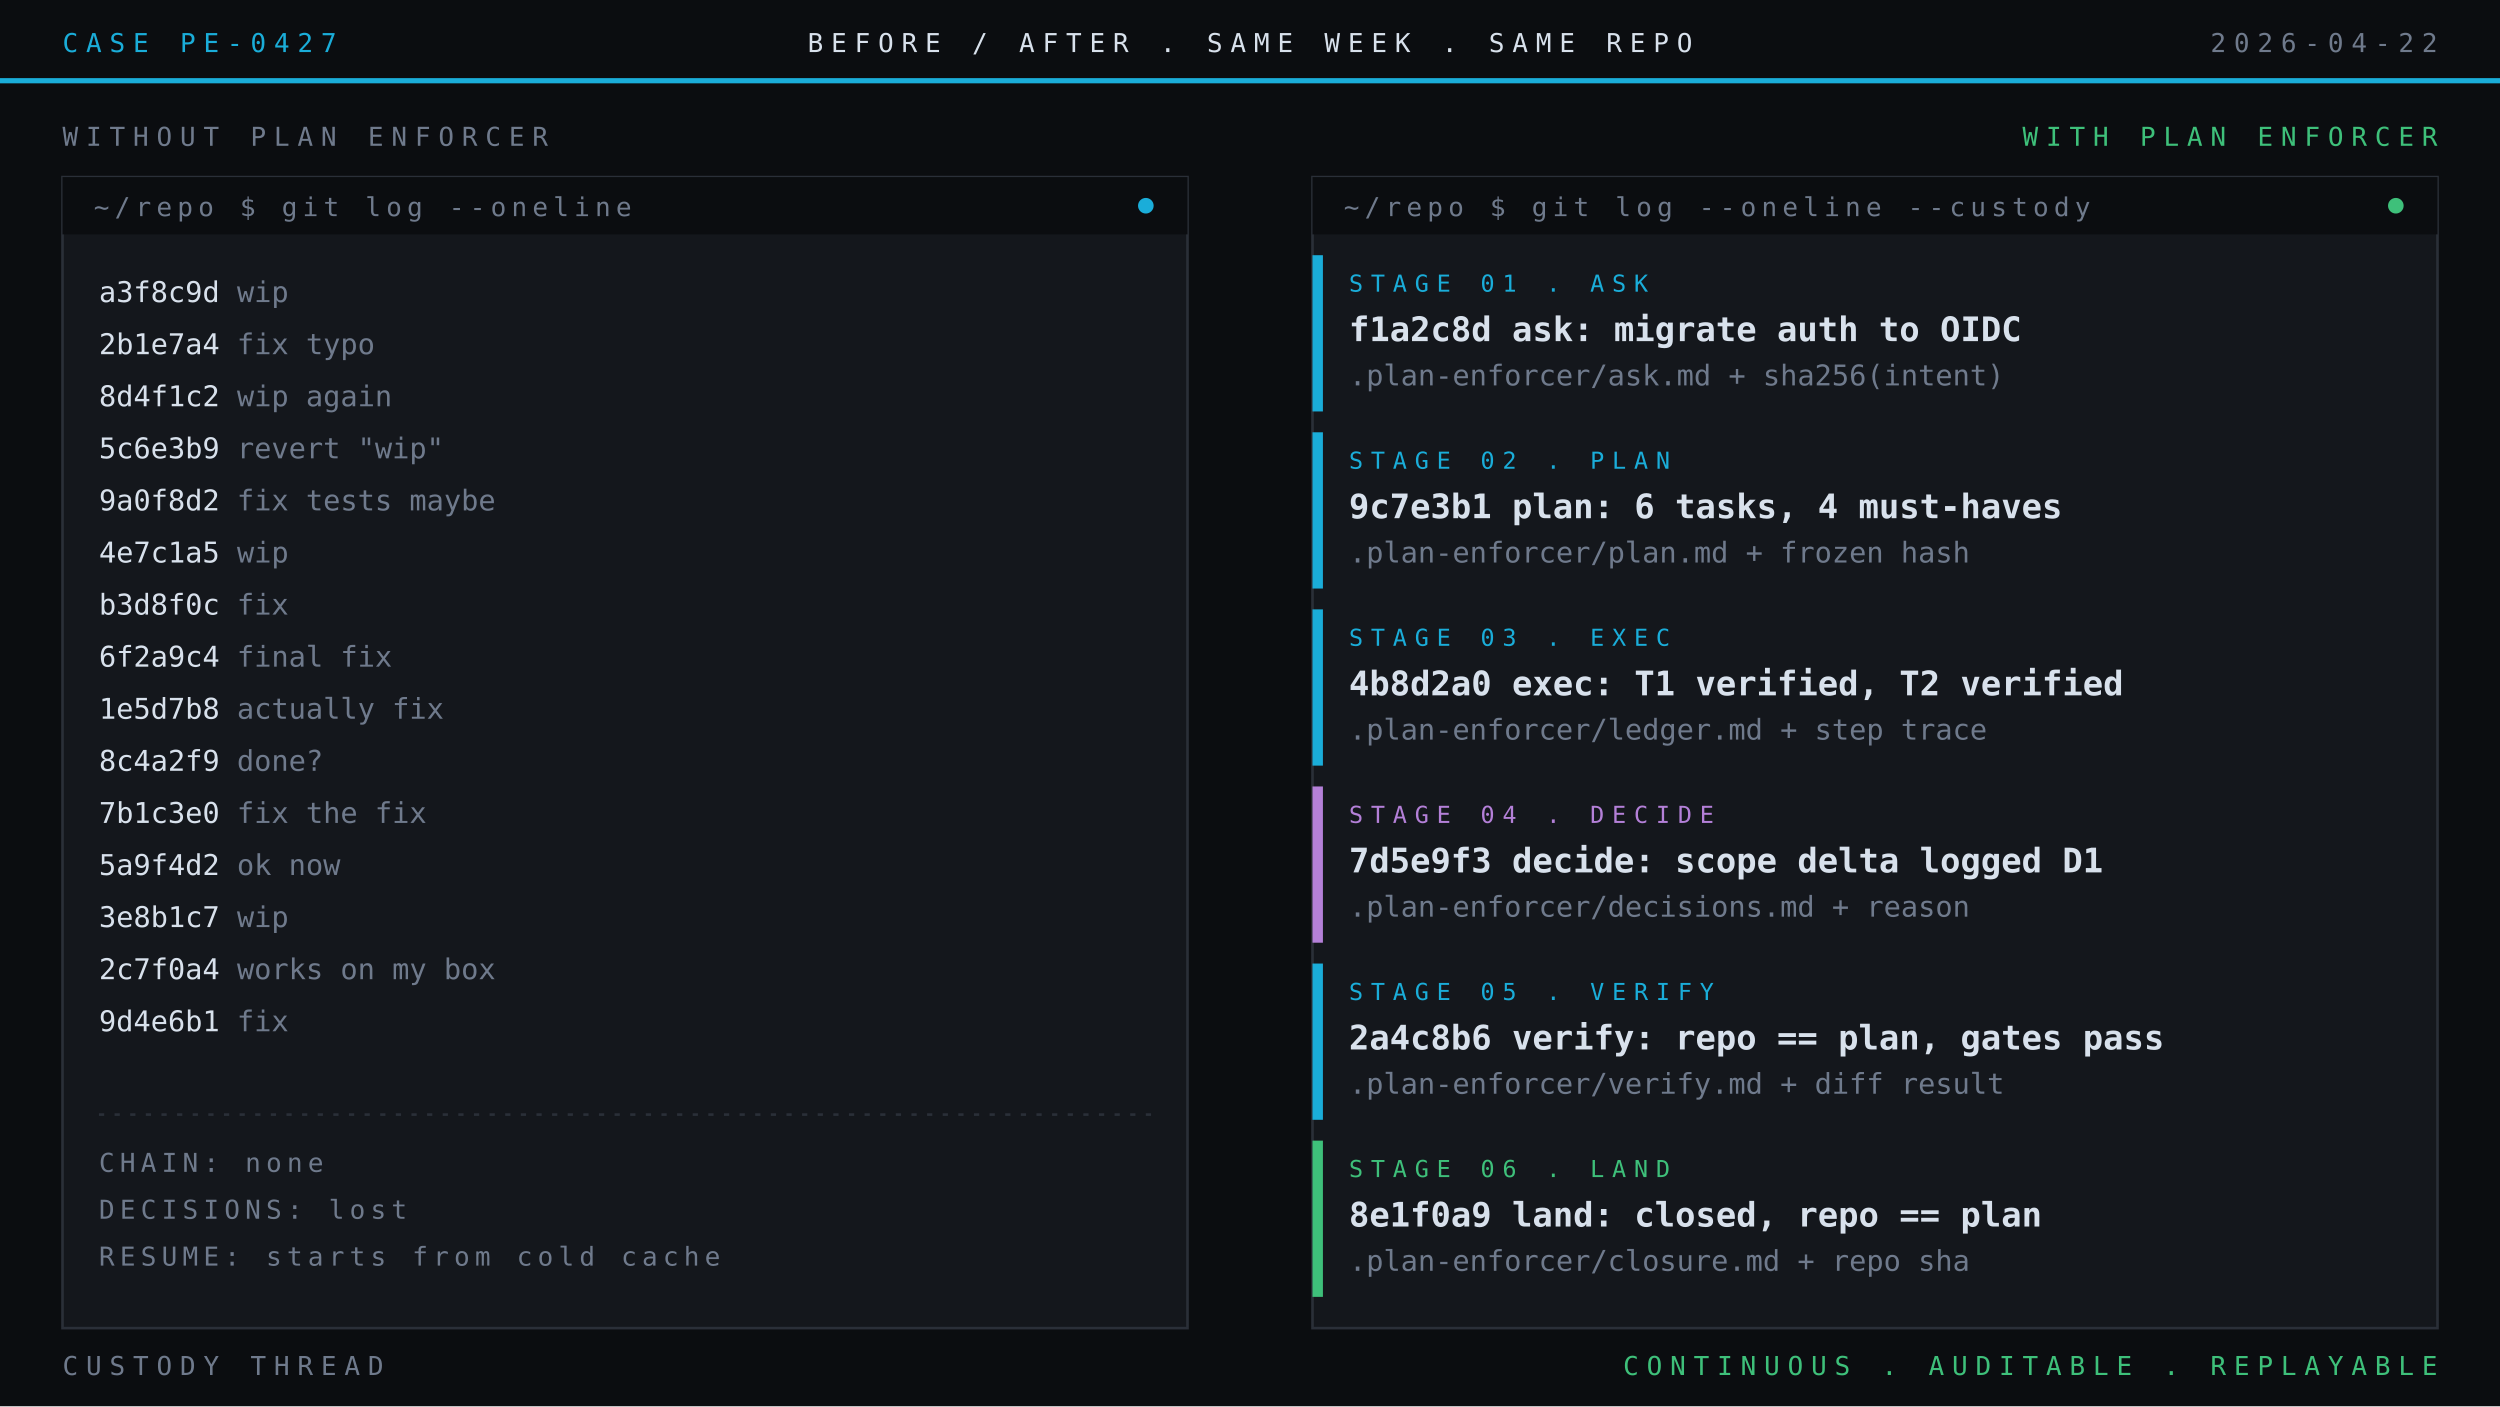
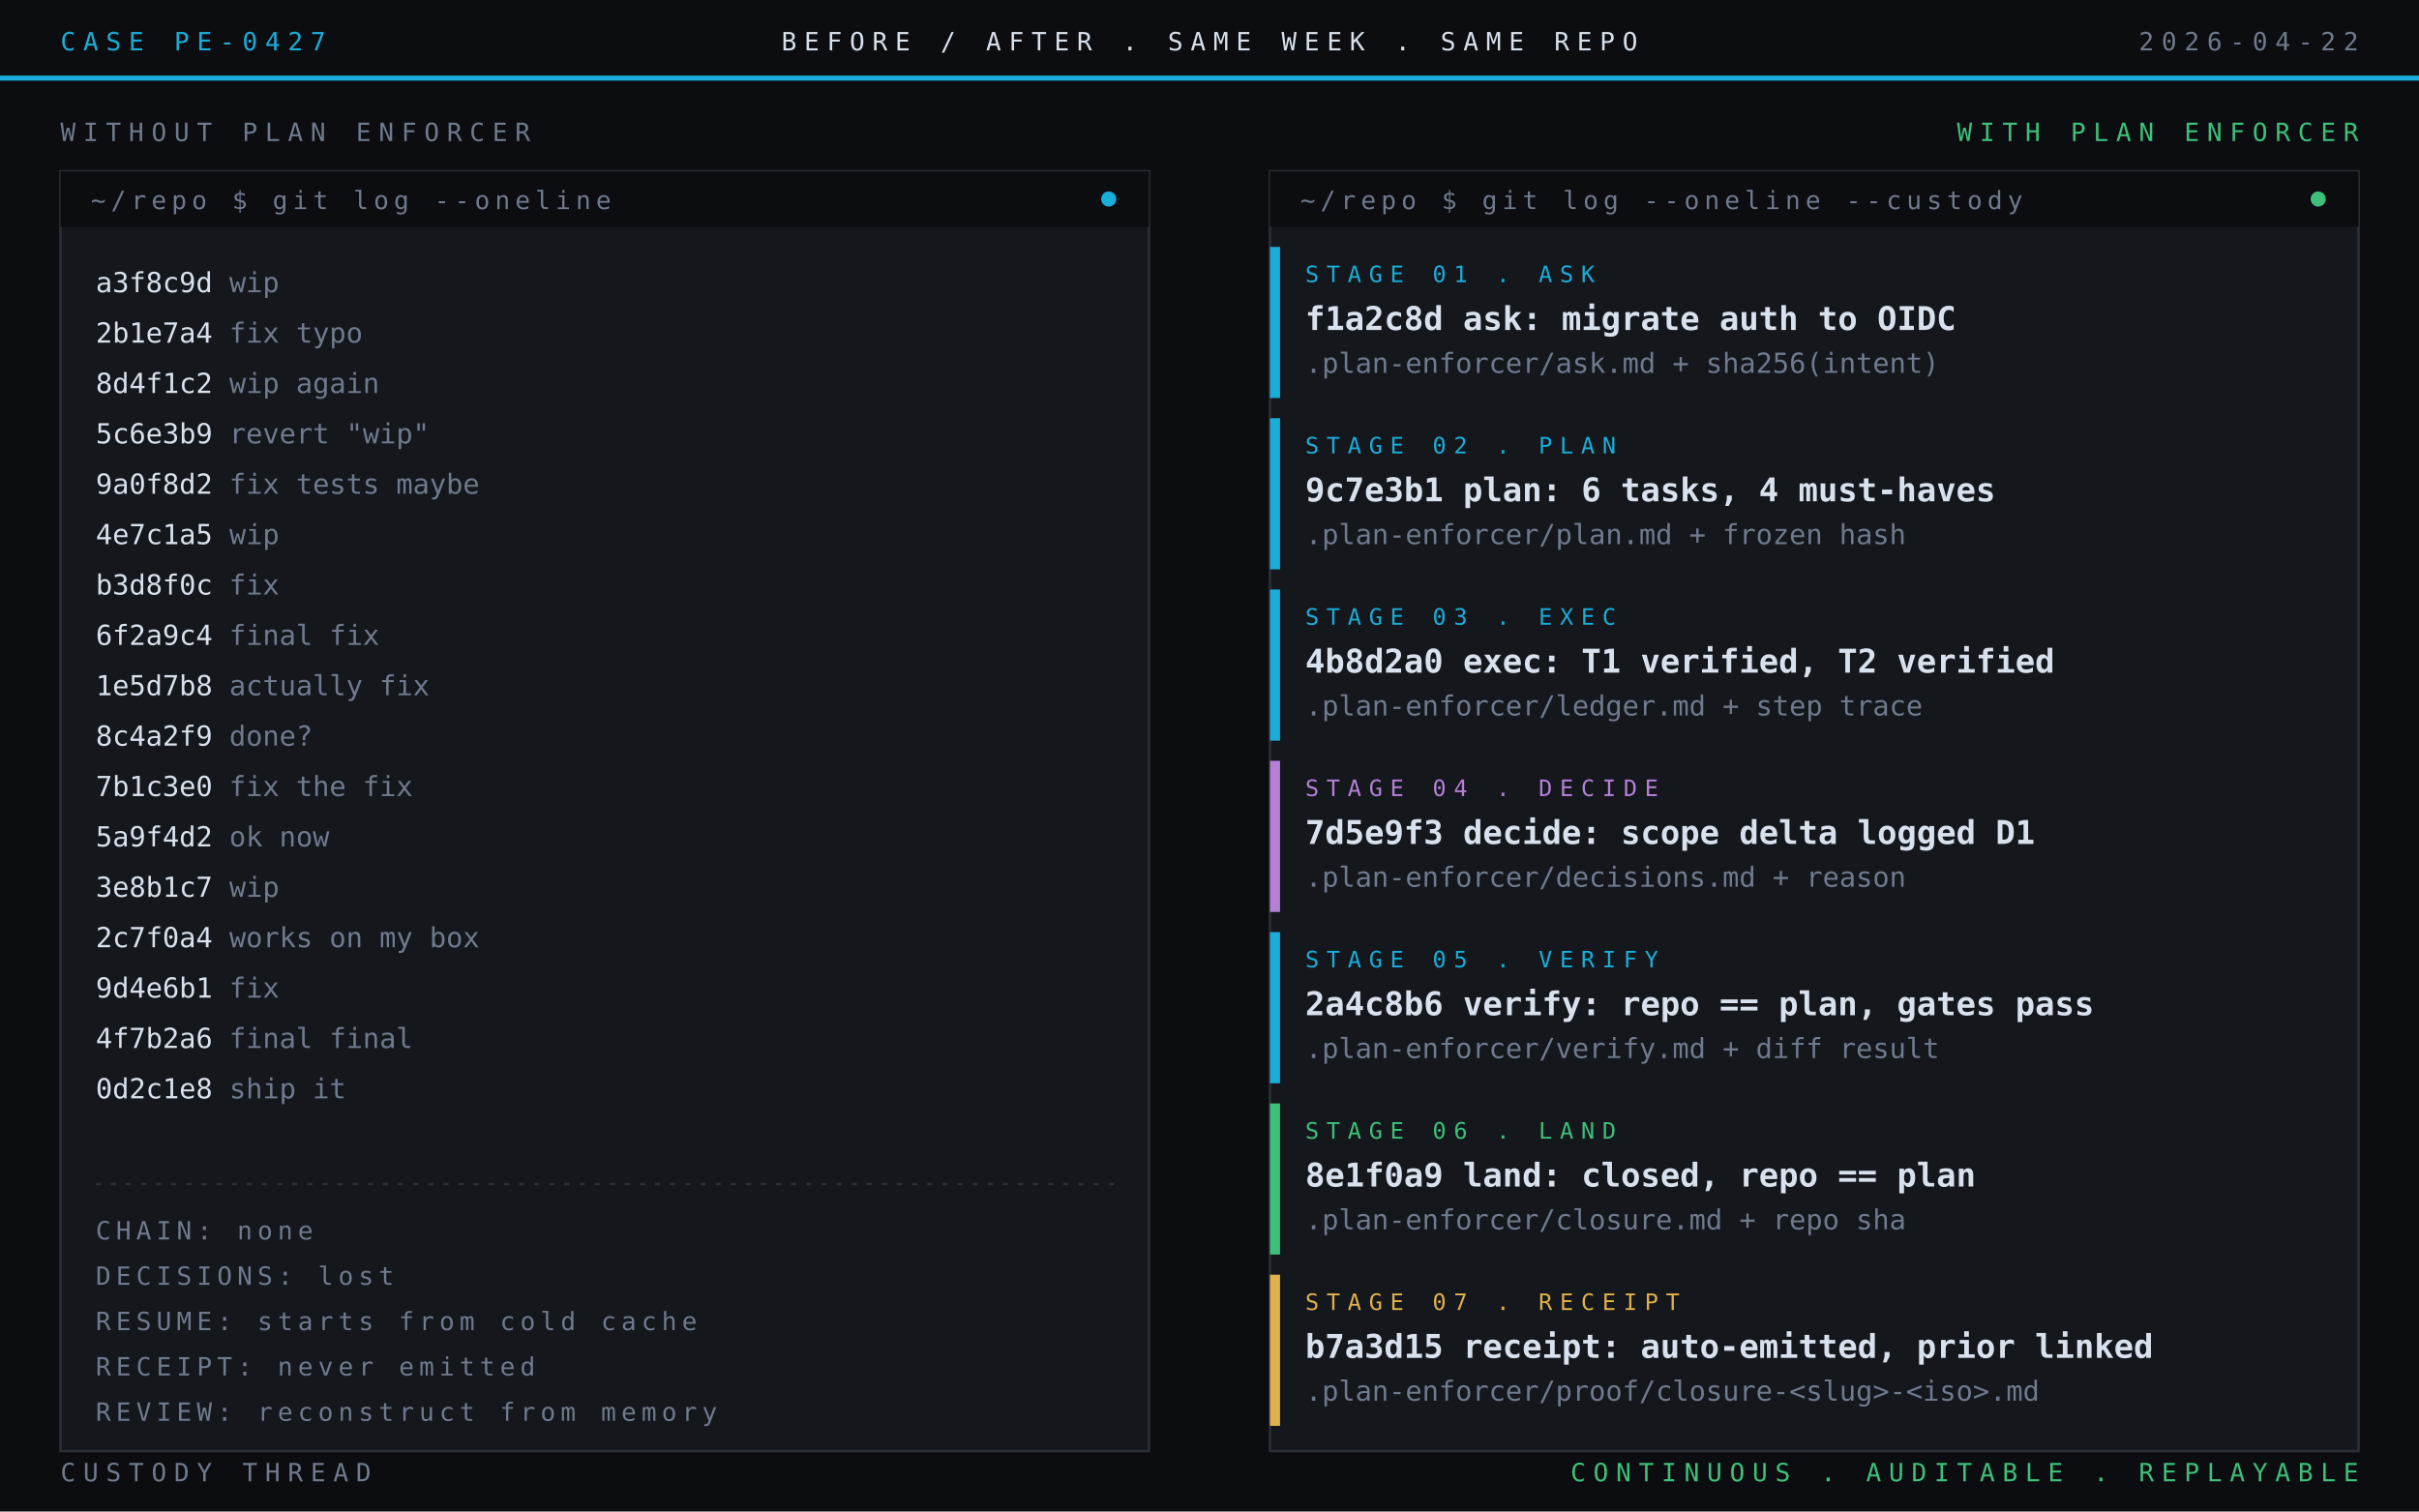
- <svg xmlns="http://www.w3.org/2000/svg" viewBox="0 0 960 540" role="img" aria-label="Two git logs from the same week of work: a messy wip-fix-revert sequence on the left, a clean stage-tagged ledger on the right.">
-   <rect width="960" height="540" fill="#0b0d10" />
+ <svg xmlns="http://www.w3.org/2000/svg" viewBox="0 0 960 600" role="img" aria-label="Two git logs from the same week of work: a messy wip-fix-revert sequence on the left, a clean seven-stage ledger on the right with a receipt row closing the chain.">
+   <rect width="960" height="600" fill="#0b0d10" />
  <g font-family="ui-monospace,Menlo,Consolas,monospace" font-size="10" letter-spacing="3">
    <text x="24" y="20" fill="#1aadd9">CASE PE-0427</text>
    <text x="480" y="20" text-anchor="middle" fill="#d8e1ec">BEFORE / AFTER . SAME WEEK . SAME REPO</text>
    <text x="936" y="20" text-anchor="end" fill="#6f7a8c">2026-04-22</text>
  </g>
  <rect x="0" y="30" width="960" height="2" fill="#1aadd9" />
  <g font-family="ui-monospace,Menlo,Consolas,monospace" font-size="10" letter-spacing="3">
    <text x="24" y="56" fill="#6f7a8c">WITHOUT PLAN ENFORCER</text>
    <text x="936" y="56" text-anchor="end" fill="#3ec07a">WITH PLAN ENFORCER</text>
  </g>
  <g transform="translate(24,68)">
-     <rect width="432" height="442" fill="#14171c" stroke="#2a2f38" stroke-width="1" />
+     <rect width="432" height="508" fill="#14171c" stroke="#2a2f38" stroke-width="1" />
    <rect width="432" height="22" fill="#0b0d10" />
    <text x="12" y="15" font-family="ui-monospace,Menlo,Consolas,monospace" font-size="10" letter-spacing="2" fill="#6f7a8c">~/repo $ git log --oneline</text>
    <circle cx="416" cy="11" r="3" fill="#1aadd9" />
    <g font-family="ui-monospace,Menlo,Consolas,monospace" font-size="11" fill="#6f7a8c">
      <text x="14" y="48">
        <tspan fill="#d8e1ec">a3f8c9d</tspan>  wip</text>
      <text x="14" y="68">
        <tspan fill="#d8e1ec">2b1e7a4</tspan>  fix typo</text>
      <text x="14" y="88">
        <tspan fill="#d8e1ec">8d4f1c2</tspan>  wip again</text>
      <text x="14" y="108">
        <tspan fill="#d8e1ec">5c6e3b9</tspan>  revert "wip"</text>
      <text x="14" y="128">
        <tspan fill="#d8e1ec">9a0f8d2</tspan>  fix tests maybe</text>
      <text x="14" y="148">
        <tspan fill="#d8e1ec">4e7c1a5</tspan>  wip</text>
      <text x="14" y="168">
        <tspan fill="#d8e1ec">b3d8f0c</tspan>  fix</text>
      <text x="14" y="188">
        <tspan fill="#d8e1ec">6f2a9c4</tspan>  final fix</text>
      <text x="14" y="208">
        <tspan fill="#d8e1ec">1e5d7b8</tspan>  actually fix</text>
      <text x="14" y="228">
        <tspan fill="#d8e1ec">8c4a2f9</tspan>  done?</text>
      <text x="14" y="248">
        <tspan fill="#d8e1ec">7b1c3e0</tspan>  fix the fix</text>
      <text x="14" y="268">
        <tspan fill="#d8e1ec">5a9f4d2</tspan>  ok now</text>
      <text x="14" y="288">
        <tspan fill="#d8e1ec">3e8b1c7</tspan>  wip</text>
      <text x="14" y="308">
        <tspan fill="#d8e1ec">2c7f0a4</tspan>  works on my box</text>
      <text x="14" y="328">
        <tspan fill="#d8e1ec">9d4e6b1</tspan>  fix</text>
+       <text x="14" y="348">
+         <tspan fill="#d8e1ec">4f7b2a6</tspan>  final final</text>
+       <text x="14" y="368">
+         <tspan fill="#d8e1ec">0d2c1e8</tspan>  ship it</text>
    </g>
-     <line x1="14" y1="360" x2="418" y2="360" stroke="#2a2f38" stroke-width="1" stroke-dasharray="2 4" />
+     <line x1="14" y1="402" x2="418" y2="402" stroke="#2a2f38" stroke-width="1" stroke-dasharray="2 4" />
    <g font-family="ui-monospace,Menlo,Consolas,monospace" font-size="10" letter-spacing="2" fill="#6f7a8c">
-       <text x="14" y="382">CHAIN: none</text>
-       <text x="14" y="400">DECISIONS: lost</text>
-       <text x="14" y="418">RESUME: starts from cold cache</text>
+       <text x="14" y="424">CHAIN: none</text>
+       <text x="14" y="442">DECISIONS: lost</text>
+       <text x="14" y="460">RESUME: starts from cold cache</text>
+       <text x="14" y="478">RECEIPT: never emitted</text>
+       <text x="14" y="496">REVIEW: reconstruct from memory</text>
    </g>
  </g>
  <g transform="translate(504,68)">
-     <rect width="432" height="442" fill="#14171c" stroke="#2a2f38" stroke-width="1" />
+     <rect width="432" height="508" fill="#14171c" stroke="#2a2f38" stroke-width="1" />
    <rect width="432" height="22" fill="#0b0d10" />
    <text x="12" y="15" font-family="ui-monospace,Menlo,Consolas,monospace" font-size="10" letter-spacing="2" fill="#6f7a8c">~/repo $ git log --oneline --custody</text>
    <circle cx="416" cy="11" r="3" fill="#3ec07a" />
    <g font-family="ui-monospace,Menlo,Consolas,monospace">
      <g transform="translate(0,30)">
        <rect x="0" y="0" width="4" height="60" fill="#1aadd9" />
        <text x="14" y="14" font-size="9" letter-spacing="3" fill="#1aadd9">STAGE 01 . ASK</text>
        <text x="14" y="33" font-size="13" font-weight="700" fill="#d8e1ec">f1a2c8d  ask: migrate auth to OIDC</text>
        <text x="14" y="50" font-size="11" fill="#6f7a8c">.plan-enforcer/ask.md  +  sha256(intent)</text>
      </g>
      <g transform="translate(0,98)">
        <rect x="0" y="0" width="4" height="60" fill="#1aadd9" />
        <text x="14" y="14" font-size="9" letter-spacing="3" fill="#1aadd9">STAGE 02 . PLAN</text>
        <text x="14" y="33" font-size="13" font-weight="700" fill="#d8e1ec">9c7e3b1  plan: 6 tasks, 4 must-haves</text>
        <text x="14" y="50" font-size="11" fill="#6f7a8c">.plan-enforcer/plan.md  +  frozen hash</text>
      </g>
      <g transform="translate(0,166)">
        <rect x="0" y="0" width="4" height="60" fill="#1aadd9" />
        <text x="14" y="14" font-size="9" letter-spacing="3" fill="#1aadd9">STAGE 03 . EXEC</text>
        <text x="14" y="33" font-size="13" font-weight="700" fill="#d8e1ec">4b8d2a0  exec: T1 verified, T2 verified</text>
        <text x="14" y="50" font-size="11" fill="#6f7a8c">.plan-enforcer/ledger.md  +  step trace</text>
      </g>
      <g transform="translate(0,234)">
        <rect x="0" y="0" width="4" height="60" fill="#b480d8" />
        <text x="14" y="14" font-size="9" letter-spacing="3" fill="#b480d8">STAGE 04 . DECIDE</text>
        <text x="14" y="33" font-size="13" font-weight="700" fill="#d8e1ec">7d5e9f3  decide: scope delta logged D1</text>
        <text x="14" y="50" font-size="11" fill="#6f7a8c">.plan-enforcer/decisions.md  +  reason</text>
      </g>
      <g transform="translate(0,302)">
        <rect x="0" y="0" width="4" height="60" fill="#1aadd9" />
        <text x="14" y="14" font-size="9" letter-spacing="3" fill="#1aadd9">STAGE 05 . VERIFY</text>
        <text x="14" y="33" font-size="13" font-weight="700" fill="#d8e1ec">2a4c8b6  verify: repo == plan, gates pass</text>
        <text x="14" y="50" font-size="11" fill="#6f7a8c">.plan-enforcer/verify.md  +  diff result</text>
      </g>
      <g transform="translate(0,370)">
        <rect x="0" y="0" width="4" height="60" fill="#3ec07a" />
        <text x="14" y="14" font-size="9" letter-spacing="3" fill="#3ec07a">STAGE 06 . LAND</text>
        <text x="14" y="33" font-size="13" font-weight="700" fill="#d8e1ec">8e1f0a9  land: closed, repo == plan</text>
        <text x="14" y="50" font-size="11" fill="#6f7a8c">.plan-enforcer/closure.md  +  repo sha</text>
      </g>
+       <g transform="translate(0,438)">
+         <rect x="0" y="0" width="4" height="60" fill="#e0b04a" />
+         <text x="14" y="14" font-size="9" letter-spacing="3" fill="#e0b04a">STAGE 07 . RECEIPT</text>
+         <text x="14" y="33" font-size="13" font-weight="700" fill="#d8e1ec">b7a3d15  receipt: auto-emitted, prior linked</text>
+         <text x="14" y="50" font-size="11" fill="#6f7a8c">.plan-enforcer/proof/closure-&lt;slug&gt;-&lt;iso&gt;.md</text>
+       </g>
    </g>
  </g>
  <g font-family="ui-monospace,Menlo,Consolas,monospace" font-size="10" letter-spacing="3">
-     <text x="24" y="528" fill="#6f7a8c">CUSTODY THREAD</text>
-     <text x="936" y="528" text-anchor="end" fill="#3ec07a">CONTINUOUS . AUDITABLE . REPLAYABLE</text>
+     <text x="24" y="588" fill="#6f7a8c">CUSTODY THREAD</text>
+     <text x="936" y="588" text-anchor="end" fill="#3ec07a">CONTINUOUS . AUDITABLE . REPLAYABLE</text>
  </g>
</svg>
